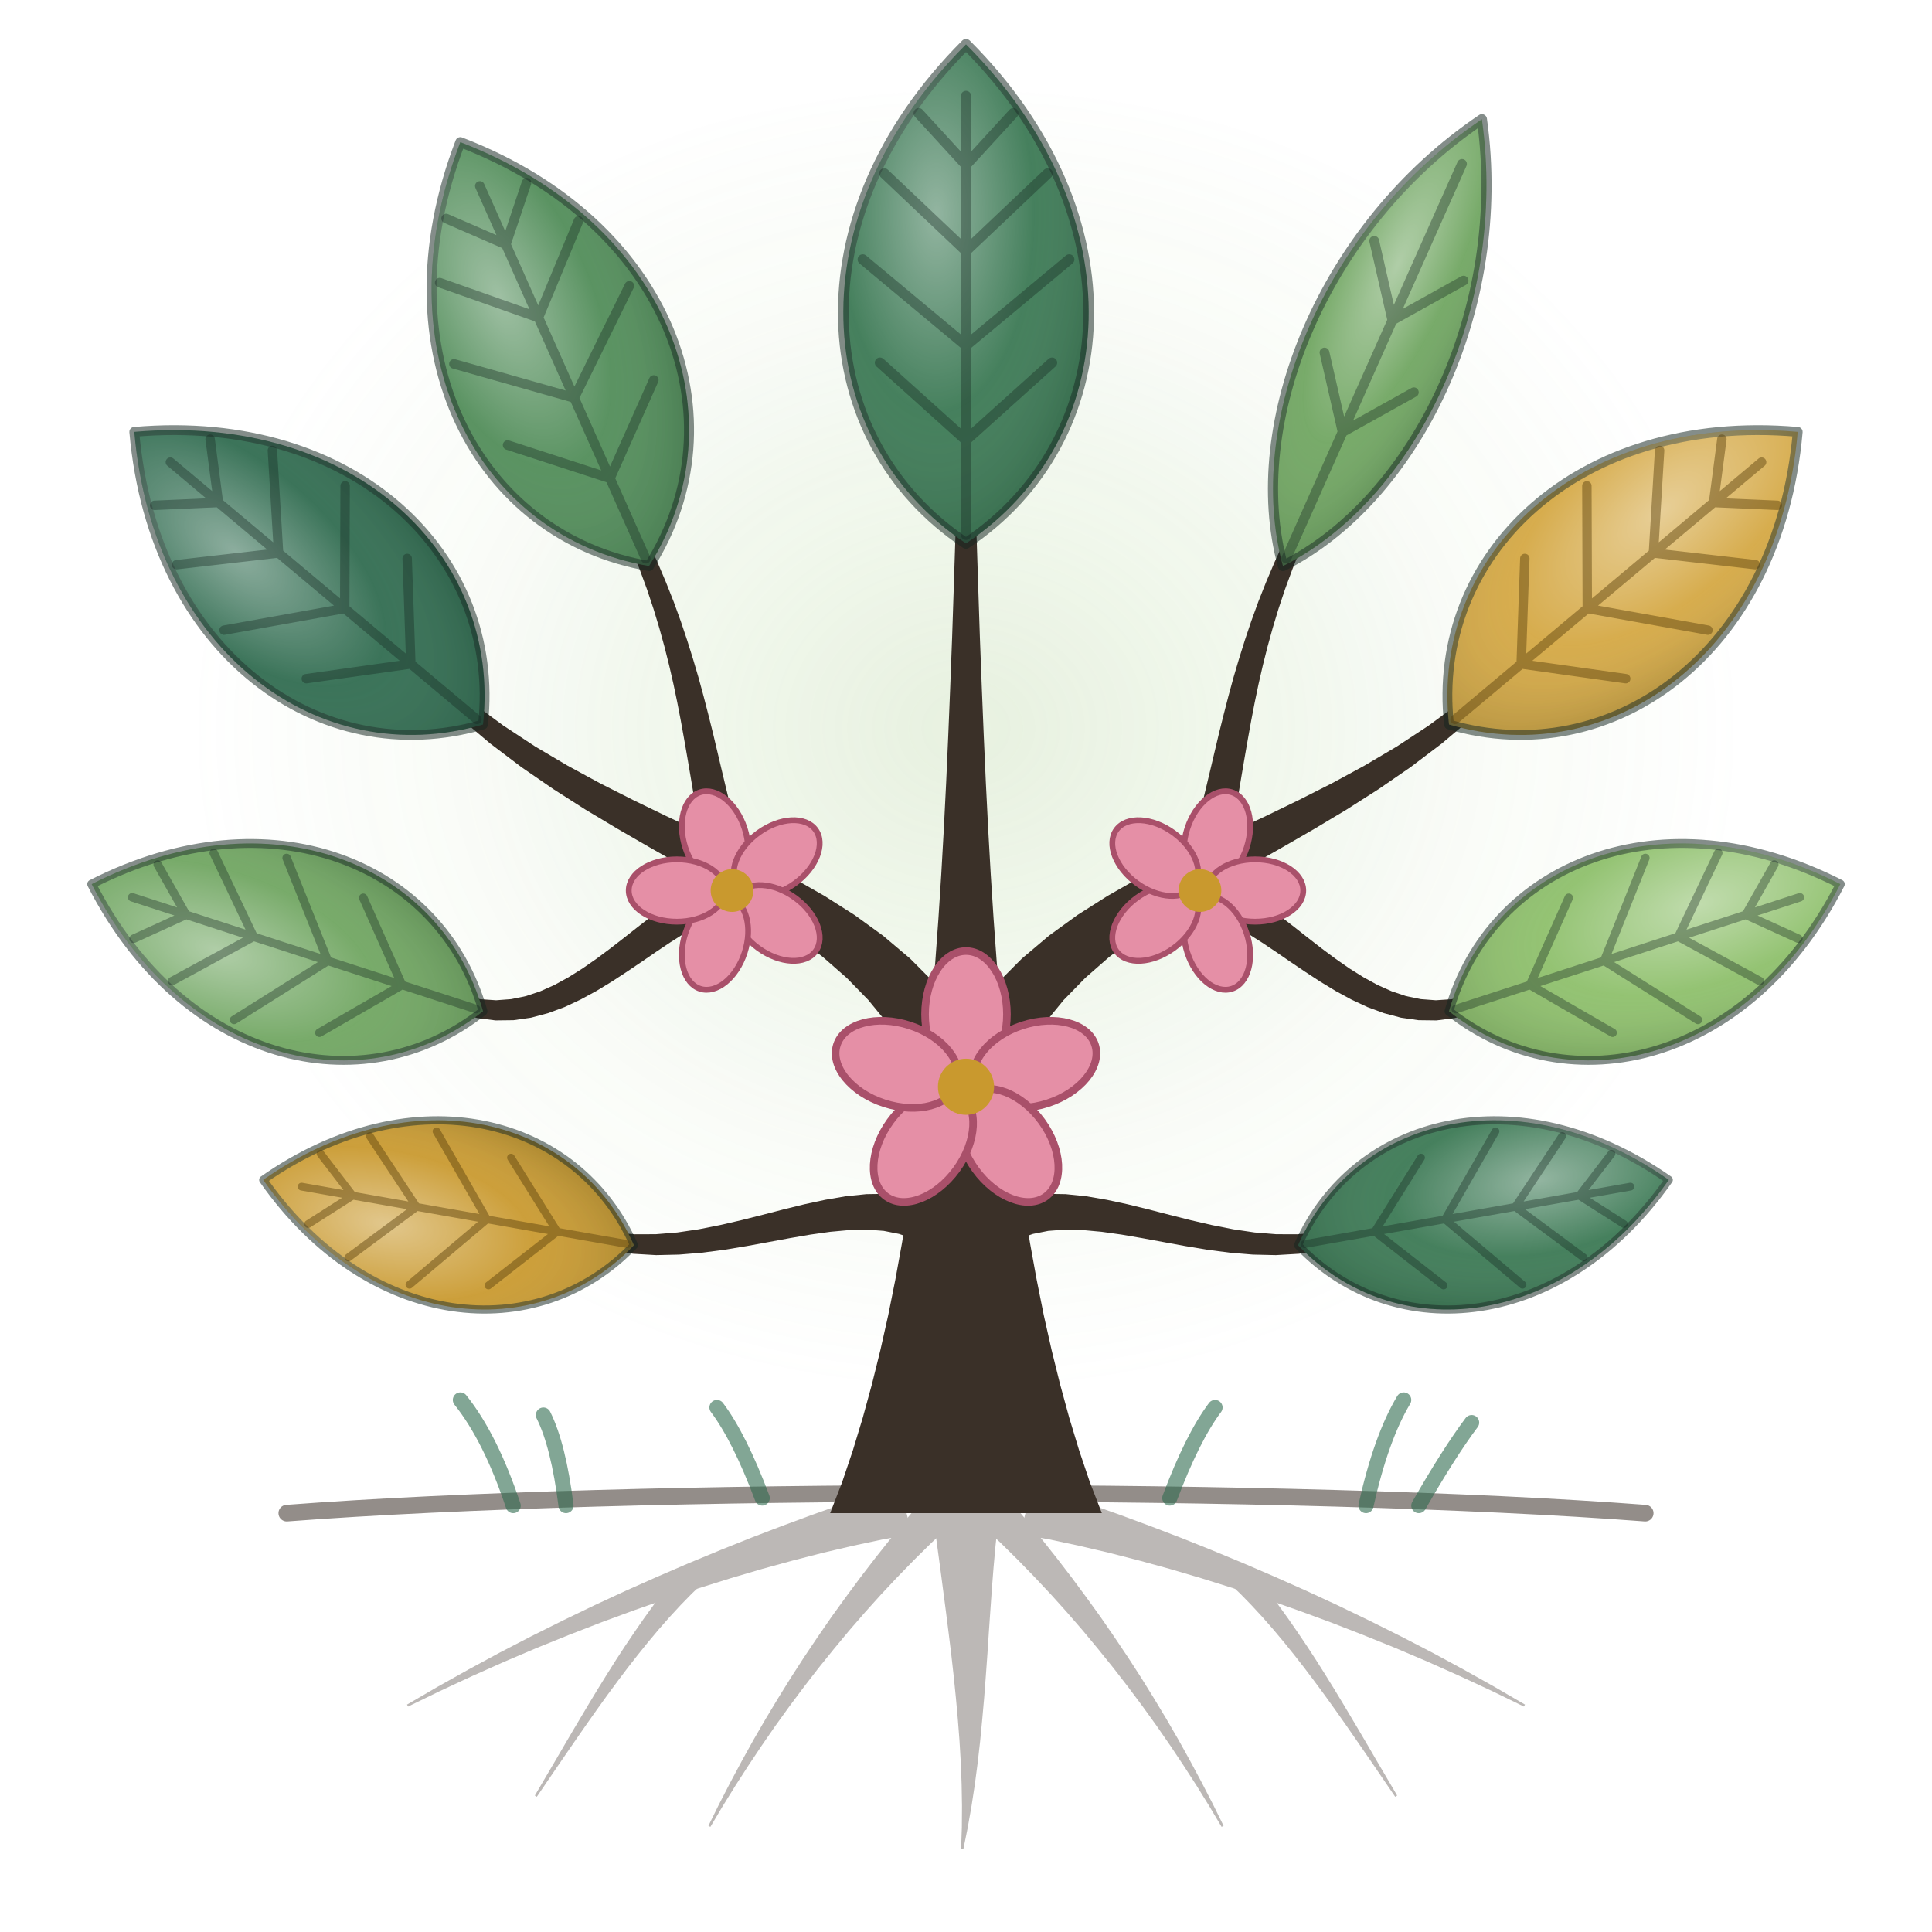
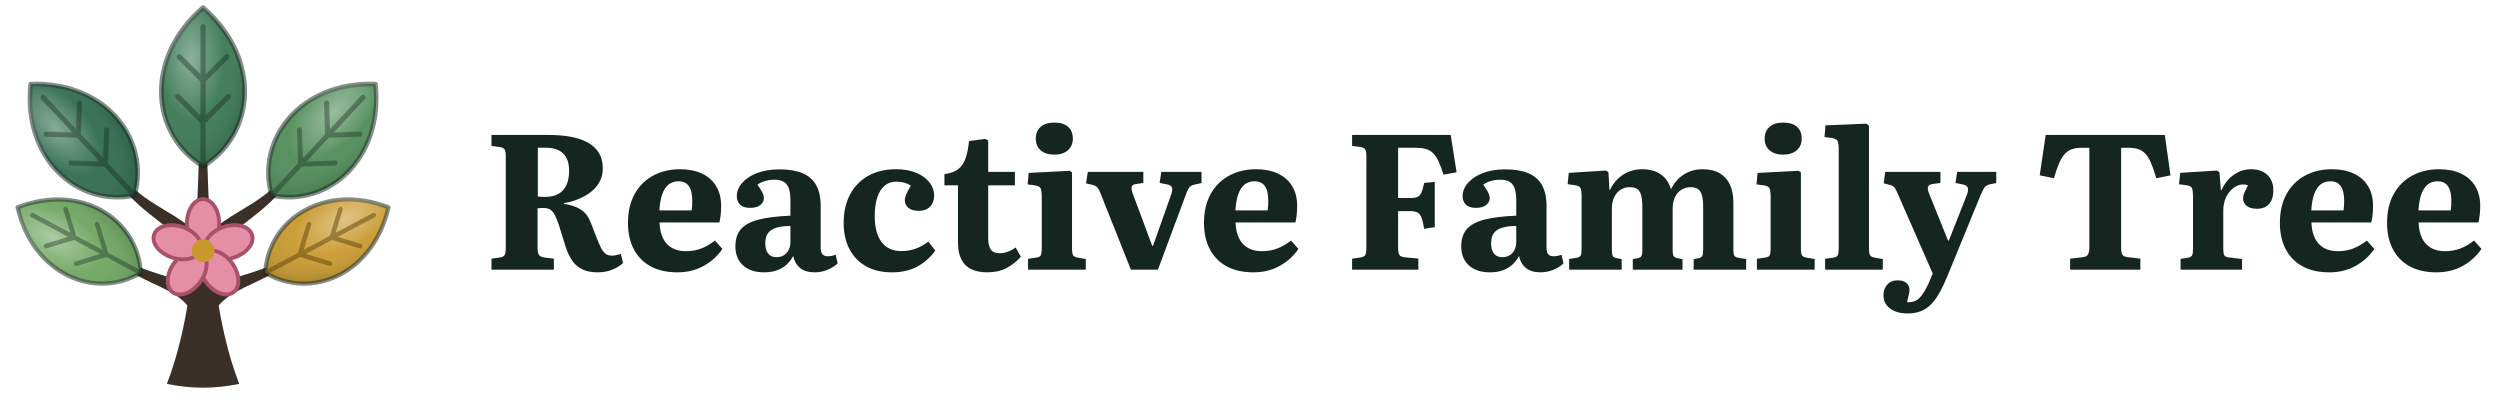
- <svg xmlns="http://www.w3.org/2000/svg" viewBox="0 0 256 256">
+ <svg xmlns="http://www.w3.org/2000/svg" viewBox="0 0 394 64">
  <style>
-     .canopy-aura { opacity: 0.95; }
-     .night-glow { opacity: 0; }
-     .root { fill: #3A3028; opacity: 0.34; }
-     .ground { fill: none; stroke: #3A3028; stroke-opacity: 0.55; stroke-width: 2.2; stroke-linecap: round; }
-     .grass { fill: none; stroke: #2F6B4F; stroke-opacity: 0.6; stroke-width: 2; stroke-linecap: round; }
    .bark { fill: #3A3028; }
-     .blade { stroke: #14261F; stroke-opacity: 0.52; stroke-width: 1.25; stroke-linejoin: round; }
-     .vein { fill: none; stroke: #14261F; stroke-opacity: 0.36; stroke-width: 1.2; stroke-linecap: round; }
-     .vein-gold { fill: none; stroke: #5A3F0C; stroke-opacity: 0.46; stroke-width: 1.2; stroke-linecap: round; }
-     .l0 { fill: #2F6B4F; }
-     .l1 { fill: #3A7853; }
-     .l2 { fill: #508C58; }
-     .l3 { fill: #6FA560; }
-     .l4 { fill: #8DBF6A; }
-     .gold0 { fill: #C9992E; }
-     .gold1 { fill: #D4A742; }
-     .wash-light { stop-color: #FFFFFF; }
-     .wash-shade { stop-color: #14261F; }
-     .petal { fill: #E58FA6; stroke: #A9506A; stroke-width: 0.65; }
-     .heart { fill: #C9992E; }
-     .firefly { opacity: 0; }
- 
+     .blade { stroke: #14261F; stroke-opacity: 0.52; stroke-width: 1.5; stroke-linejoin: round; }
+     .vein { fill: none; stroke: #14261F; stroke-opacity: 0.38; stroke-width: 1.65; stroke-linecap: round; }
+     .vein-gold { fill: none; stroke: #5A3F0C; stroke-opacity: 0.48; stroke-width: 1.65; stroke-linecap: round; }
+     .l0 { fill: #2F6B4F; } .l1 { fill: #3A7853; } .l2 { fill: #508C58; } .l3 { fill: #6FA560; } .gold { fill: #C9992E; }
+     .wash-light { stop-color: #FFFFFF; } .wash-shade { stop-color: #14261F; }
+     .petal { fill: #E58FA6; stroke: #A9506A; stroke-width: 0.75; } .heart { fill: #C9992E; }
+     .name { fill: #14261F; }
    @media (prefers-color-scheme: dark) {
-       .canopy-aura { opacity: 0; }
-       .night-glow { opacity: 0.6; }
-       .root { fill: #8491B4; opacity: 0.26; }
-       .ground { stroke: #8491B4; stroke-opacity: 0.5; }
-       .grass { stroke: #5E9C7C; stroke-opacity: 0.6; }
      .bark { fill: #8491B4; }
      .blade { stroke: #F1FBF3; stroke-opacity: 0.55; }
-       .vein { stroke: #0C1322; stroke-opacity: 0.35; }
-       .vein-gold { stroke: #4E3B0E; stroke-opacity: 0.48; }
-       .l0 { fill: #8FD0A8; }
-       .l1 { fill: #A3D9B5; }
-       .l2 { fill: #BFE3C8; }
-       .l3 { fill: #CDEBCB; }
-       .l4 { fill: #DCF3D2; }
-       .gold0 { fill: #E3C77A; }
-       .gold1 { fill: #EBD08C; }
-       .wash-light { stop-color: #FFFFFF; }
-       .wash-shade { stop-color: #0C1322; }
-       .petal { fill: #F2A7BA; stroke: #FBD5DE; }
-       .heart { fill: #F3D36B; }
-       .firefly { opacity: 0.88; }
+       .vein { stroke: #0C1322; stroke-opacity: 0.38; }
+       .vein-gold { stroke: #4E3B0E; stroke-opacity: 0.5; }
+       .l0 { fill: #8FD0A8; } .l1 { fill: #A3D9B5; } .l2 { fill: #BFE3C8; } .l3 { fill: #CDEBCB; } .gold { fill: #E3C77A; }
+       .wash-light { stop-color: #FFFFFF; } .wash-shade { stop-color: #0C1322; }
+       .petal { fill: #F2A7BA; stroke: #FBD5DE; } .heart { fill: #F3D36B; }
+       .name { fill: #E7EEF0; }
    }
  </style>
  <defs>
-     <radialGradient id="canopyAura" cx="50%" cy="44%" r="46%">
-       <stop offset="0" stop-color="#8DBF6A" stop-opacity="0.22" />
-       <stop offset="0.65" stop-color="#8DBF6A" stop-opacity="0.06" />
-       <stop offset="1" stop-color="#8DBF6A" stop-opacity="0" />
+     <radialGradient id="wash" cx="36%" cy="32%" r="72%">
+       <stop class="wash-light" offset="0" stop-opacity="0.42" />
+       <stop class="wash-light" offset="0.55" stop-opacity="0.05" />
+       <stop class="wash-shade" offset="1" stop-opacity="0.18" />
    </radialGradient>
-     <radialGradient id="nightAura" cx="50%" cy="44%" r="48%">
-       <stop offset="0" stop-color="#8FD3A6" stop-opacity="0.32" />
-       <stop offset="0.6" stop-color="#7CCDE0" stop-opacity="0.08" />
-       <stop offset="1" stop-color="#0C1322" stop-opacity="0" />
-     </radialGradient>
-     <radialGradient id="wash" cx="38%" cy="34%" r="72%">
-       <stop class="wash-light" offset="0" stop-opacity="0.45" />
-       <stop class="wash-light" offset="0.55" stop-opacity="0.06" />
-       <stop class="wash-shade" offset="1" stop-opacity="0.2" />
-     </radialGradient>
-     <radialGradient id="fireflyGlow">
-       <stop offset="0" stop-color="#FFF7D6" stop-opacity="1" />
-       <stop offset="0.35" stop-color="#F3D36B" stop-opacity="0.7" />
-       <stop offset="1" stop-color="#F3D36B" stop-opacity="0" />
-     </radialGradient>
-     <g id="beech">
-       <path class="blade" d="M0,0 C-18,-12 -20,-38 0,-58 C20,-38 18,-12 0,0 Z" />
-       <path d="M0,0 C-18,-12 -20,-38 0,-58 C20,-38 18,-12 0,0 Z" fill="url(#wash)" />
-       <path class="vein" d="M0,-1 L0,-52 M0,-12 L-10,-21 M0,-12 L10,-21 M0,-23 L-12,-33 M0,-23 L12,-33 M0,-34 L-9.5,-43 M0,-34 L9.5,-43 M0,-44 L-5.5,-50 M0,-44 L5.5,-50" />
+     <g id="leaf">
+       <path class="blade" d="M0,0 C-16.5,-10 -18.5,-34 0,-50 C18.5,-34 16.5,-10 0,0 Z" />
+       <path d="M0,0 C-16.5,-10 -18.5,-34 0,-50 C18.5,-34 16.5,-10 0,0 Z" fill="url(#wash)" />
+       <path class="vein" d="M0,-1 L0,-44 M0,-14 L-8,-22 M0,-14 L8,-22 M0,-27 L-7.5,-34.5 M0,-27 L7.5,-34.5" />
    </g>
-     <g id="beech-gold">
-       <path class="blade" d="M0,0 C-18,-12 -20,-38 0,-58 C20,-38 18,-12 0,0 Z" />
-       <path d="M0,0 C-18,-12 -20,-38 0,-58 C20,-38 18,-12 0,0 Z" fill="url(#wash)" />
-       <path class="vein-gold" d="M0,-1 L0,-52 M0,-12 L-10,-21 M0,-12 L10,-21 M0,-23 L-12,-33 M0,-23 L12,-33 M0,-34 L-9.5,-43 M0,-34 L9.5,-43 M0,-44 L-5.5,-50 M0,-44 L5.5,-50" />
-     </g>
-     <g id="olive">
-       <path class="blade" d="M0,0 C-11.5,-14 -12.5,-40 0,-60 C12.5,-40 11.5,-14 0,0 Z" />
-       <path d="M0,0 C-11.5,-14 -12.5,-40 0,-60 C12.5,-40 11.5,-14 0,0 Z" fill="url(#wash)" />
-       <path class="vein" d="M0,-1 L0,-54 M0,-18 L-6,-26 M0,-18 L6,-26 M0,-33 L-6,-41 M0,-33 L6,-41" />
-     </g>
-     <g id="blossom">
-       <ellipse class="petal" cx="0" cy="-6.2" rx="3.5" ry="5.4" />
-       <ellipse class="petal" cx="0" cy="-6.2" rx="3.5" ry="5.4" transform="rotate(72)" />
-       <ellipse class="petal" cx="0" cy="-6.2" rx="3.5" ry="5.4" transform="rotate(144)" />
-       <ellipse class="petal" cx="0" cy="-6.2" rx="3.5" ry="5.4" transform="rotate(216)" />
-       <ellipse class="petal" cx="0" cy="-6.2" rx="3.5" ry="5.4" transform="rotate(288)" />
-       <circle class="heart" r="2.4" />
+     <g id="leaf-gold">
+       <path class="blade gold" d="M0,0 C-16.5,-10 -18.5,-34 0,-50 C18.5,-34 16.5,-10 0,0 Z" />
+       <path d="M0,0 C-16.5,-10 -18.5,-34 0,-50 C18.5,-34 16.5,-10 0,0 Z" fill="url(#wash)" />
+       <path class="vein-gold" d="M0,-1 L0,-44 M0,-14 L-8,-22 M0,-14 L8,-22 M0,-27 L-7.5,-34.5 M0,-27 L7.5,-34.5" />
    </g>
  </defs>
-   <ellipse class="canopy-aura" cx="128" cy="108" rx="112" ry="96" fill="url(#canopyAura)" />
-   <ellipse class="night-glow" cx="128" cy="108" rx="112" ry="96" fill="url(#nightAura)" />
-   <g class="root">
-     <path d="M123.40,199.50 L123.84,202.28 L124.22,205.08 L124.60,207.89 L124.97,210.71 L125.34,213.54 L125.70,216.39 L126.05,219.24 L126.37,222.10 L126.66,224.96 L126.92,227.83 L127.14,230.69 L127.31,233.56 L127.42,236.42 L127.47,239.28 L127.45,242.14 L127.35,244.98 L127.65,245.02 L128.22,242.22 L128.72,239.38 L129.16,236.52 L129.54,233.64 L129.87,230.75 L130.15,227.84 L130.41,224.93 L130.63,222.03 L130.84,219.13 L131.03,216.24 L131.23,213.37 L131.43,210.52 L131.65,207.71 L131.90,204.93 L132.19,202.19 L132.60,199.50 Z" />
-     <path d="M119.18,196.70 L115.40,198.00 L111.54,199.33 L107.61,200.72 L103.61,202.20 L99.56,203.75 L95.46,205.39 L91.33,207.10 L87.17,208.89 L82.99,210.75 L78.80,212.69 L74.61,214.71 L70.42,216.80 L66.25,218.96 L62.11,221.20 L58.00,223.50 L53.93,225.87 L54.07,226.13 L58.30,224.07 L62.56,222.09 L66.84,220.18 L71.14,218.35 L75.45,216.61 L79.75,214.94 L84.05,213.36 L88.33,211.86 L92.58,210.45 L96.79,209.13 L100.96,207.90 L105.08,206.77 L109.13,205.73 L113.11,204.80 L117.01,203.97 L120.82,203.30 Z" />
-     <path d="M90.76,207.33 L89.36,209.08 L87.99,210.83 L86.66,212.60 L85.36,214.40 L84.10,216.22 L82.85,218.07 L81.63,219.94 L80.43,221.84 L79.24,223.76 L78.06,225.71 L76.88,227.69 L75.70,229.68 L74.51,231.71 L73.32,233.75 L72.10,235.82 L70.87,237.92 L71.13,238.08 L72.50,236.07 L73.85,234.09 L75.19,232.14 L76.52,230.21 L77.84,228.31 L79.16,226.44 L80.49,224.59 L81.82,222.79 L83.16,221.01 L84.52,219.27 L85.89,217.57 L87.29,215.90 L88.72,214.27 L90.18,212.69 L91.68,211.15 L93.24,209.67 Z" />
-     <path d="M135.18,203.30 L138.99,203.97 L142.89,204.80 L146.87,205.73 L150.92,206.77 L155.04,207.90 L159.21,209.13 L163.42,210.45 L167.67,211.86 L171.95,213.36 L176.25,214.94 L180.55,216.61 L184.86,218.35 L189.16,220.18 L193.44,222.09 L197.70,224.07 L201.93,226.13 L202.07,225.87 L198.00,223.50 L193.89,221.20 L189.75,218.96 L185.58,216.80 L181.39,214.71 L177.20,212.69 L173.01,210.75 L168.83,208.89 L164.67,207.10 L160.54,205.39 L156.44,203.75 L152.39,202.20 L148.39,200.72 L144.46,199.33 L140.60,198.00 L136.82,196.70 Z" />
-     <path d="M162.76,209.67 L164.32,211.15 L165.82,212.69 L167.28,214.27 L168.71,215.90 L170.11,217.57 L171.48,219.27 L172.84,221.01 L174.18,222.79 L175.51,224.59 L176.84,226.44 L178.16,228.31 L179.48,230.21 L180.81,232.14 L182.15,234.09 L183.50,236.07 L184.87,238.08 L185.13,237.92 L183.90,235.82 L182.68,233.75 L181.49,231.71 L180.30,229.68 L179.12,227.69 L177.94,225.71 L176.76,223.76 L175.57,221.84 L174.37,219.94 L173.15,218.07 L171.90,216.22 L170.64,214.40 L169.34,212.60 L168.01,210.83 L166.64,209.08 L165.24,207.33 Z" />
-     <path d="M122.20,198.77 L120.10,201.31 L118.03,203.86 L116.00,206.42 L114.01,209.01 L112.07,211.63 L110.17,214.26 L108.33,216.93 L106.53,219.61 L104.78,222.32 L103.08,225.06 L101.42,227.82 L99.81,230.60 L98.26,233.40 L96.75,236.22 L95.28,239.07 L93.87,241.93 L94.13,242.07 L95.76,239.33 L97.44,236.62 L99.17,233.94 L100.94,231.29 L102.75,228.67 L104.61,226.09 L106.52,223.53 L108.47,221.01 L110.47,218.53 L112.51,216.07 L114.60,213.66 L116.74,211.28 L118.93,208.95 L121.16,206.66 L123.44,204.41 L125.80,202.23 Z" />
-     <path d="M130.20,202.23 L132.56,204.41 L134.84,206.66 L137.07,208.95 L139.26,211.28 L141.40,213.66 L143.49,216.07 L145.53,218.53 L147.53,221.01 L149.48,223.53 L151.39,226.09 L153.25,228.67 L155.06,231.29 L156.83,233.94 L158.56,236.62 L160.24,239.33 L161.87,242.07 L162.13,241.93 L160.72,239.07 L159.25,236.22 L157.74,233.40 L156.19,230.60 L154.58,227.82 L152.92,225.06 L151.22,222.32 L149.47,219.61 L147.67,216.93 L145.83,214.26 L143.93,211.63 L141.99,209.01 L140.00,206.42 L137.97,203.86 L135.90,201.31 L133.80,198.77 Z" />
+   <g class="bark">
+     <path d="M37.70,60.50 L37.06,58.74 L36.49,56.98 L35.98,55.20 L35.52,53.40 L35.11,51.58 L34.74,49.74 L34.42,47.88 L34.13,45.98 L33.87,44.06 L33.65,42.11 L33.46,40.12 L33.29,38.09 L33.14,36.03 L33.02,33.92 L32.91,31.76 L32.81,29.56 L32.73,27.31 L32.65,25.00 L31.35,25.00 L31.27,27.31 L31.19,29.56 L31.09,31.76 L30.98,33.92 L30.86,36.03 L30.71,38.09 L30.54,40.12 L30.35,42.11 L30.13,44.06 L29.87,45.98 L29.58,47.88 L29.26,49.74 L28.89,51.58 L28.48,53.40 L28.02,55.20 L27.51,56.98 L26.94,58.74 L26.30,60.50 Q32.00,61.70 37.70,60.50 Z" />
+     <path d="M33.69,41.06 L33.26,39.99 L32.75,39.02 L32.18,38.13 L31.54,37.33 L30.86,36.61 L30.13,35.95 L29.38,35.35 L28.60,34.79 L27.81,34.26 L27.00,33.75 L26.18,33.26 L25.37,32.76 L24.55,32.26 L23.73,31.73 L22.93,31.19 L22.14,30.60 L21.37,29.97 L20.62,29.29 L19.74,30.11 L20.46,30.92 L21.21,31.67 L21.97,32.38 L22.75,33.05 L23.53,33.69 L24.30,34.30 L25.05,34.89 L25.79,35.47 L26.49,36.05 L27.15,36.63 L27.76,37.22 L28.33,37.81 L28.83,38.43 L29.26,39.06 L29.63,39.72 L29.93,40.41 L30.16,41.14 L30.31,41.94 Z" />
+     <path d="M33.69,41.94 L33.84,41.14 L34.07,40.41 L34.37,39.72 L34.74,39.06 L35.17,38.43 L35.67,37.81 L36.24,37.22 L36.85,36.63 L37.51,36.05 L38.21,35.47 L38.95,34.89 L39.70,34.30 L40.47,33.69 L41.25,33.05 L42.03,32.38 L42.79,31.67 L43.54,30.92 L44.26,30.11 L43.38,29.29 L42.63,29.97 L41.86,30.60 L41.07,31.19 L40.27,31.73 L39.45,32.26 L38.63,32.76 L37.82,33.26 L37.00,33.75 L36.19,34.26 L35.40,34.79 L34.62,35.35 L33.87,35.95 L33.14,36.61 L32.46,37.33 L31.82,38.13 L31.25,39.02 L30.74,39.99 L30.31,41.06 Z" />
+     <path d="M33.47,48.46 L32.94,47.70 L32.38,47.03 L31.78,46.42 L31.15,45.90 L30.50,45.43 L29.83,45.03 L29.14,44.68 L28.45,44.36 L27.74,44.08 L27.02,43.82 L26.30,43.58 L25.57,43.35 L24.84,43.12 L24.11,42.88 L23.37,42.63 L22.63,42.37 L21.89,42.08 L21.16,41.77 L20.59,42.83 L21.33,43.25 L22.06,43.65 L22.79,44.02 L23.51,44.37 L24.22,44.71 L24.91,45.03 L25.58,45.36 L26.23,45.69 L26.84,46.02 L27.42,46.36 L27.97,46.72 L28.47,47.10 L28.93,47.50 L29.34,47.92 L29.71,48.36 L30.03,48.85 L30.30,49.37 L30.53,49.94 Z" />
+     <path d="M33.47,49.94 L33.70,49.37 L33.97,48.85 L34.29,48.36 L34.66,47.92 L35.07,47.50 L35.53,47.10 L36.03,46.72 L36.58,46.36 L37.16,46.02 L37.77,45.69 L38.42,45.36 L39.09,45.03 L39.78,44.71 L40.49,44.37 L41.21,44.02 L41.94,43.65 L42.67,43.25 L43.41,42.83 L42.84,41.77 L42.11,42.08 L41.37,42.37 L40.63,42.63 L39.89,42.88 L39.16,43.12 L38.43,43.35 L37.70,43.58 L36.98,43.82 L36.26,44.08 L35.55,44.36 L34.86,44.68 L34.17,45.03 L33.50,45.43 L32.85,45.90 L32.22,46.42 L31.62,47.03 L31.06,47.70 L30.53,48.46 Z" />
  </g>
-   <path class="ground" d="M38,200.5 C84,197 172,197 218,200.5" />
-   <path class="grass" d="M68,199.5 Q65,190.5 61,185.5 M75,199.5 Q74,191.5 72,187.5 M101,198.5 Q98,190.5 95,186.5 M155,198.5 Q158,190.5 161,186.5 M181,199.5 Q183,190.5 186,185.5 M188,199.5 Q192,192.5 195,188.5" />
-   <g class="bark">
-     <path d="M146.00,200.50 L144.41,196.39 L142.99,192.18 L141.68,187.86 L140.47,183.44 L139.35,178.92 L138.31,174.29 L137.36,169.55 L136.48,164.70 L135.67,159.75 L134.92,154.67 L134.24,149.49 L133.62,144.19 L133.06,138.77 L132.55,133.23 L132.08,127.58 L131.66,121.80 L131.28,115.89 L130.94,109.87 L130.63,103.71 L130.35,97.43 L130.09,91.02 L129.84,84.48 L129.62,77.81 L129.40,71.00 L126.60,71.00 L126.38,77.81 L126.16,84.48 L125.91,91.02 L125.65,97.43 L125.37,103.71 L125.06,109.87 L124.72,115.89 L124.34,121.80 L123.92,127.58 L123.45,133.23 L122.94,138.77 L122.38,144.19 L121.76,149.49 L121.08,154.67 L120.33,159.75 L119.52,164.70 L118.64,169.55 L117.69,174.29 L116.65,178.92 L115.53,183.44 L114.32,187.86 L113.01,192.18 L111.59,196.39 L110.00,200.50 Z" />
-     <path d="M132.53,143.13 L129.96,138.43 L127.11,134.20 L123.97,130.40 L120.59,127.01 L116.99,123.97 L113.21,121.23 L109.29,118.74 L105.24,116.43 L101.10,114.27 L96.87,112.20 L92.58,110.16 L88.25,108.12 L83.90,106.01 L79.55,103.81 L75.22,101.46 L70.92,98.92 L66.69,96.14 L62.54,93.08 L60.87,95.07 L64.93,98.50 L69.09,101.65 L73.32,104.56 L77.58,107.28 L81.84,109.83 L86.08,112.28 L90.25,114.65 L94.33,117.00 L98.28,119.35 L102.07,121.75 L105.68,124.23 L109.06,126.83 L112.20,129.58 L115.06,132.51 L117.64,135.66 L119.92,139.07 L121.88,142.78 L123.47,146.87 Z" />
-     <path d="M99.61,117.33 L98.82,114.68 L98.11,112.07 L97.44,109.51 L96.82,106.99 L96.22,104.50 L95.63,102.03 L95.05,99.58 L94.47,97.13 L93.86,94.69 L93.23,92.25 L92.56,89.79 L91.83,87.32 L91.05,84.83 L90.20,82.30 L89.27,79.74 L88.24,77.14 L87.11,74.48 L85.88,71.77 L83.68,72.75 L84.76,75.45 L85.73,78.09 L86.59,80.67 L87.36,83.21 L88.05,85.71 L88.67,88.18 L89.23,90.62 L89.74,93.06 L90.21,95.49 L90.65,97.93 L91.08,100.39 L91.50,102.86 L91.92,105.37 L92.35,107.92 L92.80,110.51 L93.29,113.16 L93.82,115.88 L94.39,118.67 Z" />
-     <path d="M96.24,115.51 L94.13,116.41 L92.11,117.48 L90.15,118.69 L88.24,120.00 L86.37,121.39 L84.52,122.82 L82.68,124.27 L80.85,125.69 L79.02,127.05 L77.18,128.33 L75.33,129.49 L73.47,130.51 L71.59,131.35 L69.68,131.99 L67.73,132.39 L65.74,132.54 L63.67,132.40 L61.52,131.93 L60.78,134.21 L63.24,134.90 L65.66,135.21 L68.04,135.18 L70.36,134.85 L72.61,134.25 L74.81,133.44 L76.94,132.44 L79.02,131.31 L81.06,130.07 L83.05,128.77 L85.01,127.45 L86.93,126.13 L88.83,124.86 L90.69,123.68 L92.52,122.61 L94.31,121.70 L96.06,120.98 L97.76,120.49 Z" />
-     <path d="M132.53,146.87 L134.12,142.78 L136.08,139.07 L138.36,135.66 L140.94,132.51 L143.80,129.58 L146.94,126.83 L150.32,124.23 L153.93,121.75 L157.72,119.35 L161.67,117.00 L165.75,114.65 L169.92,112.28 L174.16,109.83 L178.42,107.28 L182.68,104.56 L186.91,101.65 L191.07,98.50 L195.13,95.07 L193.46,93.08 L189.31,96.14 L185.08,98.92 L180.78,101.46 L176.45,103.81 L172.10,106.01 L167.75,108.12 L163.42,110.16 L159.13,112.20 L154.90,114.27 L150.76,116.43 L146.71,118.74 L142.79,121.23 L139.01,123.97 L135.41,127.01 L132.03,130.40 L128.89,134.20 L126.04,138.43 L123.47,143.13 Z" />
-     <path d="M161.61,118.67 L162.18,115.88 L162.71,113.16 L163.20,110.51 L163.65,107.92 L164.08,105.37 L164.50,102.86 L164.92,100.39 L165.35,97.93 L165.79,95.49 L166.26,93.06 L166.77,90.62 L167.33,88.18 L167.95,85.71 L168.64,83.21 L169.41,80.67 L170.27,78.09 L171.24,75.45 L172.32,72.75 L170.12,71.77 L168.89,74.48 L167.76,77.14 L166.73,79.74 L165.80,82.30 L164.95,84.83 L164.17,87.32 L163.44,89.79 L162.77,92.25 L162.14,94.69 L161.53,97.13 L160.95,99.58 L160.37,102.03 L159.78,104.50 L159.18,106.99 L158.56,109.51 L157.89,112.07 L157.18,114.68 L156.39,117.33 Z" />
-     <path d="M158.24,120.49 L159.94,120.98 L161.69,121.70 L163.48,122.61 L165.31,123.68 L167.17,124.86 L169.07,126.13 L170.99,127.45 L172.95,128.77 L174.94,130.07 L176.98,131.31 L179.06,132.44 L181.19,133.44 L183.39,134.25 L185.64,134.85 L187.96,135.18 L190.34,135.21 L192.76,134.90 L195.22,134.21 L194.48,131.93 L192.33,132.40 L190.26,132.54 L188.27,132.39 L186.32,131.99 L184.41,131.35 L182.53,130.51 L180.67,129.49 L178.82,128.33 L176.98,127.05 L175.15,125.69 L173.32,124.27 L171.48,122.82 L169.63,121.39 L167.76,120.00 L165.85,118.69 L163.89,117.48 L161.87,116.41 L159.76,115.51 Z" />
-     <path d="M130.36,163.99 L128.00,161.86 L125.49,160.24 L122.88,159.13 L120.20,158.47 L117.50,158.19 L114.79,158.23 L112.07,158.51 L109.34,158.98 L106.60,159.57 L103.83,160.25 L101.04,160.97 L98.23,161.68 L95.41,162.33 L92.58,162.89 L89.74,163.31 L86.91,163.54 L84.08,163.55 L81.25,163.30 L80.84,165.66 L83.89,166.13 L86.94,166.31 L89.99,166.24 L93.01,165.99 L96.00,165.60 L98.95,165.11 L101.84,164.58 L104.66,164.06 L107.39,163.59 L110.02,163.22 L112.53,162.99 L114.90,162.93 L117.11,163.10 L119.13,163.50 L120.98,164.15 L122.65,165.09 L124.21,166.35 L125.64,168.01 Z" />
-     <path d="M130.36,168.01 L131.79,166.35 L133.35,165.09 L135.02,164.15 L136.87,163.50 L138.89,163.10 L141.10,162.93 L143.47,162.99 L145.98,163.22 L148.61,163.59 L151.34,164.06 L154.16,164.58 L157.05,165.11 L160.00,165.60 L162.99,165.99 L166.01,166.24 L169.06,166.31 L172.11,166.13 L175.16,165.66 L174.75,163.30 L171.92,163.55 L169.09,163.54 L166.26,163.31 L163.42,162.89 L160.59,162.33 L157.77,161.68 L154.96,160.97 L152.17,160.25 L149.40,159.57 L146.66,158.98 L143.93,158.51 L141.21,158.23 L138.50,158.19 L135.80,158.47 L133.12,159.13 L130.51,160.24 L128.00,161.86 L125.64,163.99 Z" />
+   <use href="#leaf" class="l3" transform="translate(22.2,43.0) rotate(-62) scale(0.44)" />
+   <use href="#leaf-gold" transform="translate(41.8,43.0) rotate(62) scale(0.44)" />
+   <use href="#leaf" class="l0" transform="translate(21.2,30.8) rotate(-43) scale(0.48)" />
+   <use href="#leaf" class="l2" transform="translate(42.8,30.8) rotate(43) scale(0.48)" />
+   <use href="#leaf" class="l1" transform="translate(32,26.2) scale(0.5)" />
+   <g transform="translate(32,39.5) scale(0.82)">
+     <ellipse class="petal" cx="0" cy="-5.2" rx="3.1" ry="4.7" />
+     <ellipse class="petal" cx="0" cy="-5.2" rx="3.1" ry="4.7" transform="rotate(72)" />
+     <ellipse class="petal" cx="0" cy="-5.2" rx="3.1" ry="4.7" transform="rotate(144)" />
+     <ellipse class="petal" cx="0" cy="-5.2" rx="3.1" ry="4.7" transform="rotate(216)" />
+     <ellipse class="petal" cx="0" cy="-5.2" rx="3.1" ry="4.7" transform="rotate(288)" />
+     <circle class="heart" r="2.2" />
  </g>
-   <use href="#beech-gold" class="gold0" transform="translate(84,165) rotate(-80) scale(0.86)" />
-   <use href="#beech" class="l1" transform="translate(172,165) rotate(80) scale(0.86)" />
-   <use href="#beech" class="l3" transform="translate(64,134) rotate(-72) scale(0.94)" />
-   <use href="#beech" class="l4" transform="translate(192,134) rotate(72) scale(0.94)" />
-   <use href="#beech" class="l0" transform="translate(64,96) rotate(-50) scale(1.04)" />
-   <use href="#beech-gold" class="gold1" transform="translate(192,96) rotate(50) scale(1.04)" />
-   <use href="#beech" class="l2" transform="translate(86,75) rotate(-24) scale(1.06)" />
-   <use href="#olive" class="l3" transform="translate(170,75) rotate(24) scale(1.08)" />
-   <use href="#beech" class="l1" transform="translate(128,72) scale(1.14)" />
-   <use href="#blossom" transform="translate(97,118) rotate(-18) scale(1.18)" />
-   <use href="#blossom" transform="translate(159,118) rotate(18) scale(1.18)" />
-   <use href="#blossom" transform="translate(128,144) scale(1.55)" />
-   <g class="firefly">
-     <circle cx="52" cy="76" r="5" fill="url(#fireflyGlow)" />
-     <circle cx="204" cy="72" r="5.5" fill="url(#fireflyGlow)" />
-     <circle cx="114" cy="34" r="4.5" fill="url(#fireflyGlow)" />
-     <circle cx="198" cy="148" r="4.5" fill="url(#fireflyGlow)" />
-   </g>
+   <path class="name" transform="translate(76,42.5)" d="M18.15 0.42Q16.81 0.42 15.86 -0.01Q14.9 -0.44 14.25 -1.33Q13.6 -2.22 13.15 -3.59L12.03 -7.2Q11.73 -8.02 11.46 -8.58Q11.18 -9.13 10.77 -9.43Q10.37 -9.72 9.69 -9.72Q9.42 -9.72 9.18 -9.71Q8.93 -9.7 8.72 -9.67V-3.45Q8.72 -2.75 8.9 -2.38Q9.09 -2.02 9.83 -1.91L11.29 -1.73V0H1.46V-1.73L2.78 -1.92Q3.35 -2.01 3.53 -2.3Q3.71 -2.6 3.71 -3.48V-17.93Q3.71 -18.65 3.52 -18.95Q3.33 -19.25 2.69 -19.34L1.46 -19.5V-21.23H10.51Q12.39 -21.23 13.94 -20.95Q15.5 -20.66 16.63 -20.04Q17.76 -19.42 18.38 -18.41Q19 -17.4 19 -15.94Q19 -14.87 18.59 -14.05Q18.19 -13.22 17.53 -12.6Q16.87 -11.98 16.06 -11.55Q15.24 -11.12 14.42 -10.85Q13.59 -10.59 12.87 -10.49V-10.38Q14.6 -10.12 15.62 -9.42Q16.63 -8.73 17.13 -7.35L18.04 -4.99Q18.41 -4.08 18.71 -3.46Q19.02 -2.83 19.42 -2.52Q19.82 -2.21 20.44 -2.21Q20.78 -2.21 21.12 -2.29Q21.46 -2.36 21.84 -2.48L22.2 -1.06Q21.5 -0.4 20.47 0.01Q19.45 0.42 18.15 0.42ZM9.94 -11.47Q11.18 -11.47 12.01 -11.95Q12.84 -12.42 13.27 -13.34Q13.69 -14.26 13.69 -15.53Q13.69 -16.86 13.25 -17.66Q12.81 -18.46 11.99 -18.84Q11.17 -19.22 10 -19.22H8.76V-11.52Q9.12 -11.49 9.41 -11.48Q9.71 -11.47 9.94 -11.47ZM30.76 0.42Q28.27 0.42 26.53 -0.53Q24.79 -1.49 23.88 -3.24Q22.97 -4.99 22.97 -7.35Q22.97 -10.05 24.03 -11.94Q25.09 -13.83 26.95 -14.83Q28.8 -15.83 31.19 -15.83Q33.16 -15.83 34.61 -15.15Q36.07 -14.47 36.86 -13.17Q37.65 -11.88 37.65 -10.07Q37.65 -9.43 37.59 -8.76Q37.52 -8.08 37.38 -7.44H27.94Q27.99 -5.97 28.49 -4.95Q29 -3.94 29.92 -3.42Q30.83 -2.91 32.07 -2.91Q33.41 -2.91 34.51 -3.33Q35.61 -3.75 36.68 -4.59L37.85 -3.27Q36.72 -1.6 34.9 -0.59Q33.08 0.42 30.76 0.42ZM27.92 -9.34H33Q33.06 -9.72 33.08 -10.1Q33.1 -10.48 33.1 -10.87Q33.1 -12.41 32.56 -13.17Q32.02 -13.93 30.93 -13.93Q30.01 -13.93 29.37 -13.42Q28.74 -12.91 28.37 -11.89Q28.01 -10.87 27.92 -9.34ZM44.43 0.42Q42.3 0.42 41.1 -0.68Q39.9 -1.78 39.9 -3.67Q39.9 -5.4 40.79 -6.41Q41.68 -7.41 43.59 -7.9Q45.49 -8.38 48.57 -8.51V-10.95Q48.57 -12.08 48.33 -12.79Q48.09 -13.5 47.53 -13.84Q46.97 -14.18 46 -14.18Q45.28 -14.18 44.54 -13.96Q43.8 -13.74 43.37 -13.39Q43.77 -12.85 43.99 -12.45Q44.22 -12.05 44.3 -11.78Q44.39 -11.51 44.39 -11.3Q44.39 -10.64 43.83 -10.19Q43.26 -9.74 42.2 -9.74Q41.16 -9.74 40.64 -10.24Q40.12 -10.74 40.12 -11.58Q40.12 -12.72 40.97 -13.68Q41.81 -14.65 43.32 -15.23Q44.83 -15.81 46.82 -15.81Q49.02 -15.81 50.46 -15.21Q51.9 -14.61 52.62 -13.34Q53.34 -12.06 53.34 -10.06V-3.48Q53.34 -2.78 53.61 -2.44Q53.88 -2.11 54.47 -2.11Q54.78 -2.11 55.08 -2.17Q55.37 -2.24 55.7 -2.35L56.02 -0.99Q55.37 -0.37 54.4 0.03Q53.42 0.42 52.41 0.42Q50.92 0.42 50.08 -0.28Q49.24 -0.98 49.01 -2.16Q48.6 -1.4 47.98 -0.81Q47.35 -0.23 46.48 0.09Q45.61 0.42 44.43 0.42ZM46.37 -1.97Q47.04 -1.97 47.53 -2.27Q48.02 -2.56 48.29 -3.11Q48.57 -3.65 48.57 -4.36V-6.89Q47.2 -6.88 46.31 -6.6Q45.43 -6.32 45.02 -5.73Q44.61 -5.14 44.61 -4.16Q44.61 -3.12 45.05 -2.55Q45.49 -1.97 46.37 -1.97ZM64.56 0.42Q62.18 0.42 60.48 -0.54Q58.78 -1.5 57.87 -3.25Q56.96 -5 56.96 -7.39Q56.96 -9.91 57.95 -11.81Q58.94 -13.7 60.78 -14.76Q62.63 -15.83 65.21 -15.83Q67.09 -15.83 68.44 -15.25Q69.78 -14.67 70.5 -13.73Q71.22 -12.79 71.22 -11.7Q71.22 -11.04 70.97 -10.49Q70.71 -9.95 70.18 -9.61Q69.64 -9.27 68.78 -9.27Q67.77 -9.27 67.19 -9.72Q66.6 -10.17 66.6 -10.95Q66.6 -11.33 66.81 -11.83Q67.02 -12.34 67.54 -13.24Q67.05 -13.57 66.49 -13.72Q65.94 -13.87 65.21 -13.87Q64.21 -13.87 63.45 -13.26Q62.7 -12.66 62.28 -11.45Q61.86 -10.24 61.86 -8.44Q61.86 -5.76 62.94 -4.35Q64.02 -2.93 66.08 -2.93Q67.27 -2.93 68.28 -3.3Q69.3 -3.67 70.31 -4.42L71.41 -3.01Q70.3 -1.46 68.62 -0.52Q66.93 0.42 64.56 0.42ZM79.6 0.42Q78.12 0.42 77.08 -0.07Q76.05 -0.57 75.52 -1.6Q74.98 -2.63 74.98 -4.2V-13.29H72.84V-15.06Q74.2 -15.24 74.98 -15.82Q75.75 -16.39 76.15 -17.49Q76.55 -18.58 76.72 -20.27L79.26 -20.61L79.74 -20.36V-15.41H83.95V-13.29H79.74V-4.96Q79.74 -3.82 80.13 -3.21Q80.52 -2.59 81.53 -2.59Q82.19 -2.59 82.83 -2.83Q83.47 -3.06 84.06 -3.5L84.89 -2.05Q83.93 -0.94 82.64 -0.26Q81.34 0.42 79.6 0.42ZM86.02 0V-1.71L87.36 -1.91Q87.88 -1.98 88.03 -2.27Q88.18 -2.57 88.18 -3.36V-11.43Q88.18 -12.44 88 -12.82Q87.81 -13.19 87.12 -13.28L85.96 -13.44L86.12 -15.25L92.56 -15.58L92.95 -15.35V-3.3Q92.95 -2.65 93.09 -2.33Q93.22 -2.01 93.8 -1.91L95.12 -1.68V0ZM90.16 -18.13Q88.81 -18.13 88.02 -18.8Q87.24 -19.48 87.24 -20.66Q87.24 -21.81 88 -22.5Q88.77 -23.18 90.16 -23.18Q91.59 -23.18 92.34 -22.51Q93.08 -21.84 93.08 -20.66Q93.08 -19.5 92.29 -18.81Q91.5 -18.13 90.16 -18.13ZM102.23 0 97.55 -11.75Q97.34 -12.31 97.17 -12.62Q97.01 -12.93 96.8 -13.1Q96.58 -13.27 96.17 -13.36L95.16 -13.61L95.44 -15.41H104.19V-13.67L102.99 -13.49Q102.48 -13.41 102.37 -13.09Q102.25 -12.76 102.52 -11.99L105.59 -3.75H105.71L108.57 -11.81Q108.84 -12.56 108.7 -12.94Q108.57 -13.33 107.89 -13.45L106.75 -13.67L107.03 -15.41H113.36V-13.65L112.34 -13.43Q111.78 -13.31 111.51 -13.04Q111.24 -12.78 110.9 -11.85L106.49 0ZM121.54 0.42Q119.05 0.42 117.31 -0.53Q115.57 -1.49 114.66 -3.24Q113.75 -4.99 113.75 -7.35Q113.75 -10.05 114.81 -11.94Q115.87 -13.83 117.73 -14.83Q119.58 -15.83 121.97 -15.83Q123.94 -15.83 125.39 -15.15Q126.85 -14.47 127.64 -13.17Q128.43 -11.88 128.43 -10.07Q128.43 -9.43 128.37 -8.76Q128.3 -8.08 128.16 -7.44H118.72Q118.77 -5.97 119.27 -4.95Q119.78 -3.94 120.7 -3.42Q121.61 -2.91 122.85 -2.91Q124.19 -2.91 125.29 -3.33Q126.39 -3.75 127.46 -4.59L128.63 -3.27Q127.5 -1.6 125.68 -0.59Q123.86 0.42 121.54 0.42ZM118.7 -9.34H123.78Q123.84 -9.72 123.86 -10.1Q123.88 -10.48 123.88 -10.87Q123.88 -12.41 123.34 -13.17Q122.8 -13.93 121.71 -13.93Q120.79 -13.93 120.15 -13.42Q119.52 -12.91 119.15 -11.89Q118.79 -10.87 118.7 -9.34ZM137.09 0V-1.73L138.41 -1.92Q138.98 -2.01 139.16 -2.3Q139.34 -2.6 139.34 -3.48V-17.93Q139.34 -18.68 139.14 -18.97Q138.95 -19.26 138.33 -19.34L137.09 -19.5V-21.23H152.63L153.56 -15.35L151.5 -14.97Q151.08 -16.3 150.68 -17.14Q150.27 -17.98 149.78 -18.43Q149.29 -18.89 148.62 -19.05Q147.94 -19.22 146.95 -19.22H144.34V-11.29H146.13Q146.96 -11.29 147.37 -11.46Q147.78 -11.63 148.01 -12.14Q148.23 -12.66 148.46 -13.68L150.12 -13.83V-6.7L148.45 -6.44Q148.25 -7.65 148.01 -8.24Q147.77 -8.84 147.34 -9.04Q146.9 -9.23 146.08 -9.23H144.34V-3.48Q144.34 -2.68 144.53 -2.34Q144.72 -2.01 145.51 -1.94L147.53 -1.75V0ZM158.82 0.42Q156.69 0.42 155.49 -0.68Q154.29 -1.78 154.29 -3.67Q154.29 -5.4 155.18 -6.41Q156.07 -7.41 157.98 -7.9Q159.88 -8.38 162.96 -8.51V-10.95Q162.96 -12.08 162.72 -12.79Q162.48 -13.5 161.92 -13.84Q161.36 -14.18 160.39 -14.18Q159.67 -14.18 158.93 -13.96Q158.19 -13.74 157.76 -13.39Q158.16 -12.85 158.38 -12.45Q158.61 -12.05 158.69 -11.78Q158.78 -11.51 158.78 -11.3Q158.78 -10.64 158.22 -10.19Q157.65 -9.74 156.59 -9.74Q155.55 -9.74 155.03 -10.24Q154.51 -10.74 154.51 -11.58Q154.51 -12.72 155.36 -13.68Q156.2 -14.65 157.71 -15.23Q159.22 -15.81 161.21 -15.81Q163.41 -15.81 164.85 -15.21Q166.29 -14.61 167.01 -13.34Q167.73 -12.06 167.73 -10.06V-3.48Q167.73 -2.78 168 -2.44Q168.27 -2.11 168.86 -2.11Q169.17 -2.11 169.47 -2.17Q169.76 -2.24 170.09 -2.35L170.41 -0.99Q169.76 -0.37 168.79 0.03Q167.81 0.42 166.8 0.42Q165.31 0.42 164.47 -0.28Q163.63 -0.98 163.4 -2.16Q162.99 -1.4 162.37 -0.81Q161.74 -0.23 160.87 0.09Q160 0.42 158.82 0.42ZM160.76 -1.97Q161.43 -1.97 161.92 -2.27Q162.41 -2.56 162.68 -3.11Q162.96 -3.65 162.96 -4.36V-6.89Q161.59 -6.88 160.7 -6.6Q159.82 -6.32 159.41 -5.73Q159 -5.14 159 -4.16Q159 -3.12 159.44 -2.55Q159.88 -1.97 160.76 -1.97ZM171.3 0V-1.68L172.5 -1.88Q172.97 -1.96 173.12 -2.24Q173.26 -2.52 173.26 -3.3V-11.54Q173.26 -12.51 173.08 -12.87Q172.9 -13.22 172.23 -13.31L171.05 -13.47L171.24 -15.26L177.09 -15.62L177.49 -15.37L177.65 -12.57H177.73Q178.23 -13.59 178.97 -14.31Q179.72 -15.04 180.69 -15.43Q181.66 -15.83 182.77 -15.83Q184.62 -15.83 185.77 -15Q186.91 -14.18 187.35 -12.66Q188.03 -14.14 189.34 -14.98Q190.65 -15.83 192.35 -15.83Q193.97 -15.83 195.05 -15.18Q196.12 -14.54 196.65 -13.37Q197.18 -12.2 197.18 -10.6V-3.09Q197.18 -2.43 197.35 -2.18Q197.53 -1.93 198.09 -1.85L199.19 -1.68V0H190.92V-1.66L191.61 -1.79Q192.12 -1.88 192.27 -2.15Q192.42 -2.41 192.42 -3.08V-9.86Q192.42 -11.06 192.22 -11.75Q192.01 -12.43 191.58 -12.72Q191.14 -13 190.43 -13Q189.65 -13 189.01 -12.61Q188.37 -12.22 187.99 -11.46Q187.61 -10.7 187.61 -9.57V-3.16Q187.61 -2.52 187.72 -2.22Q187.83 -1.92 188.31 -1.83L189.16 -1.66V0H181.33V-1.66L182.03 -1.79Q182.54 -1.88 182.69 -2.15Q182.83 -2.41 182.83 -3.08V-9.86Q182.83 -11.1 182.63 -11.78Q182.43 -12.46 182 -12.73Q181.57 -13 180.85 -13Q180.07 -13 179.43 -12.61Q178.78 -12.21 178.41 -11.45Q178.03 -10.69 178.03 -9.57V-3.16Q178.03 -2.5 178.15 -2.21Q178.27 -1.92 178.75 -1.83L179.58 -1.66V0ZM200.89 0V-1.71L202.23 -1.91Q202.75 -1.98 202.9 -2.27Q203.05 -2.57 203.05 -3.36V-11.43Q203.05 -12.44 202.87 -12.82Q202.68 -13.19 201.99 -13.28L200.83 -13.44L200.99 -15.25L207.43 -15.58L207.82 -15.35V-3.3Q207.82 -2.65 207.96 -2.33Q208.09 -2.01 208.67 -1.91L209.99 -1.68V0ZM205.03 -18.13Q203.68 -18.13 202.89 -18.8Q202.11 -19.48 202.11 -20.66Q202.11 -21.81 202.87 -22.5Q203.64 -23.18 205.03 -23.18Q206.46 -23.18 207.21 -22.51Q207.95 -21.84 207.95 -20.66Q207.95 -19.5 207.16 -18.81Q206.37 -18.13 205.03 -18.13ZM211.64 0V-1.71L212.93 -1.9Q213.47 -1.98 213.63 -2.26Q213.78 -2.54 213.78 -3.37V-18.97Q213.78 -19.97 213.58 -20.32Q213.37 -20.66 212.63 -20.76L211.54 -20.91L211.7 -22.74L218.15 -23.01L218.55 -22.7V-3.3Q218.55 -2.58 218.71 -2.29Q218.87 -2 219.47 -1.89L220.73 -1.68V0ZM224.62 6.9Q222.91 6.9 221.87 6.12Q220.83 5.34 220.83 4.01Q220.83 3.05 221.43 2.36Q222.03 1.68 223.05 1.68Q223.97 1.68 224.44 2.09Q224.92 2.5 224.94 3.11Q224.95 3.4 224.84 3.9Q224.74 4.4 224.55 5.12Q225.31 5.19 225.91 4.89Q226.5 4.59 227.03 3.82Q227.57 3.05 228.12 1.75L228.6 0.61L223.13 -11.87Q222.81 -12.63 222.58 -12.94Q222.35 -13.24 221.8 -13.37L220.87 -13.61L221.11 -15.41H229.81V-13.67L228.64 -13.51Q228.03 -13.44 227.87 -13.1Q227.71 -12.75 228.06 -11.9L231.01 -4.59H231.14L233.96 -11.74Q234.27 -12.5 234.12 -12.91Q233.97 -13.32 233.3 -13.44L232.18 -13.67L232.45 -15.41H238.61V-13.65L237.63 -13.46Q237.09 -13.34 236.82 -13.03Q236.56 -12.72 236.15 -11.76L231.05 0.67Q230.39 2.32 229.74 3.5Q229.1 4.68 228.37 5.43Q227.65 6.18 226.74 6.54Q225.83 6.9 224.62 6.9ZM250.25 0V-1.73L252.26 -1.97Q252.87 -2.03 253.07 -2.41Q253.28 -2.79 253.28 -3.51V-19.21H252.13Q251.2 -19.21 250.55 -18.99Q249.89 -18.77 249.4 -18.23Q248.91 -17.7 248.51 -16.77Q248.12 -15.84 247.7 -14.41L245.46 -14.87L246.4 -21.23H265.17L266.07 -14.86L263.83 -14.41Q263.42 -15.84 263.02 -16.77Q262.62 -17.71 262.14 -18.24Q261.65 -18.78 261.01 -18.99Q260.37 -19.21 259.49 -19.21H258.29V-3.44Q258.29 -2.74 258.48 -2.39Q258.68 -2.04 259.35 -1.97L261.32 -1.73V0ZM267.66 0V-1.7L268.87 -1.89Q269.34 -1.97 269.48 -2.27Q269.62 -2.56 269.62 -3.34V-11.46Q269.62 -12.45 269.46 -12.83Q269.31 -13.21 268.62 -13.3L267.41 -13.46L267.6 -15.26L273.39 -15.62L273.79 -15.37L274.01 -12.52H274.1Q274.8 -14.08 276.04 -14.95Q277.27 -15.83 278.77 -15.83Q280.39 -15.83 281.34 -14.93Q282.28 -14.03 282.28 -12.54Q282.28 -11.63 282 -10.97Q281.71 -10.31 281.14 -9.96Q280.56 -9.6 279.7 -9.6Q278.6 -9.6 278.06 -10.07Q277.51 -10.53 277.51 -11.2Q277.51 -11.48 277.58 -11.75Q277.65 -12.02 277.83 -12.39Q278 -12.76 278.29 -13.29Q277.63 -13.54 276.94 -13.35Q276.25 -13.16 275.67 -12.6Q275.1 -12.05 274.74 -11.21Q274.39 -10.36 274.39 -9.31V-3.29Q274.39 -2.57 274.54 -2.28Q274.69 -2 275.22 -1.94L277.35 -1.68V0ZM291.1 0.42Q288.61 0.42 286.87 -0.53Q285.13 -1.49 284.22 -3.24Q283.31 -4.99 283.31 -7.35Q283.31 -10.05 284.37 -11.94Q285.43 -13.83 287.29 -14.83Q289.14 -15.83 291.53 -15.83Q293.5 -15.83 294.95 -15.15Q296.41 -14.47 297.2 -13.17Q297.99 -11.88 297.99 -10.07Q297.99 -9.43 297.93 -8.76Q297.86 -8.08 297.72 -7.44H288.28Q288.33 -5.97 288.83 -4.95Q289.34 -3.94 290.26 -3.42Q291.17 -2.91 292.41 -2.91Q293.75 -2.91 294.85 -3.33Q295.95 -3.75 297.02 -4.59L298.19 -3.27Q297.06 -1.6 295.24 -0.59Q293.42 0.42 291.1 0.42ZM288.26 -9.34H293.34Q293.4 -9.72 293.42 -10.1Q293.44 -10.48 293.44 -10.87Q293.44 -12.41 292.9 -13.17Q292.36 -13.93 291.27 -13.93Q290.35 -13.93 289.71 -13.42Q289.08 -12.91 288.71 -11.89Q288.35 -10.87 288.26 -9.34ZM307.99 0.42Q305.5 0.42 303.76 -0.53Q302.02 -1.49 301.11 -3.24Q300.2 -4.99 300.2 -7.35Q300.2 -10.05 301.26 -11.94Q302.32 -13.83 304.18 -14.83Q306.03 -15.83 308.42 -15.83Q310.39 -15.83 311.84 -15.15Q313.3 -14.47 314.09 -13.17Q314.88 -11.88 314.88 -10.07Q314.88 -9.43 314.82 -8.76Q314.75 -8.08 314.61 -7.44H305.17Q305.22 -5.97 305.72 -4.95Q306.23 -3.94 307.15 -3.42Q308.06 -2.91 309.3 -2.91Q310.64 -2.91 311.74 -3.33Q312.84 -3.75 313.91 -4.59L315.08 -3.27Q313.95 -1.6 312.13 -0.59Q310.31 0.42 307.99 0.42ZM305.15 -9.34H310.23Q310.29 -9.72 310.31 -10.1Q310.33 -10.48 310.33 -10.87Q310.33 -12.41 309.79 -13.17Q309.25 -13.93 308.16 -13.93Q307.24 -13.93 306.6 -13.42Q305.97 -12.91 305.6 -11.89Q305.24 -10.87 305.15 -9.34Z" />
</svg>
